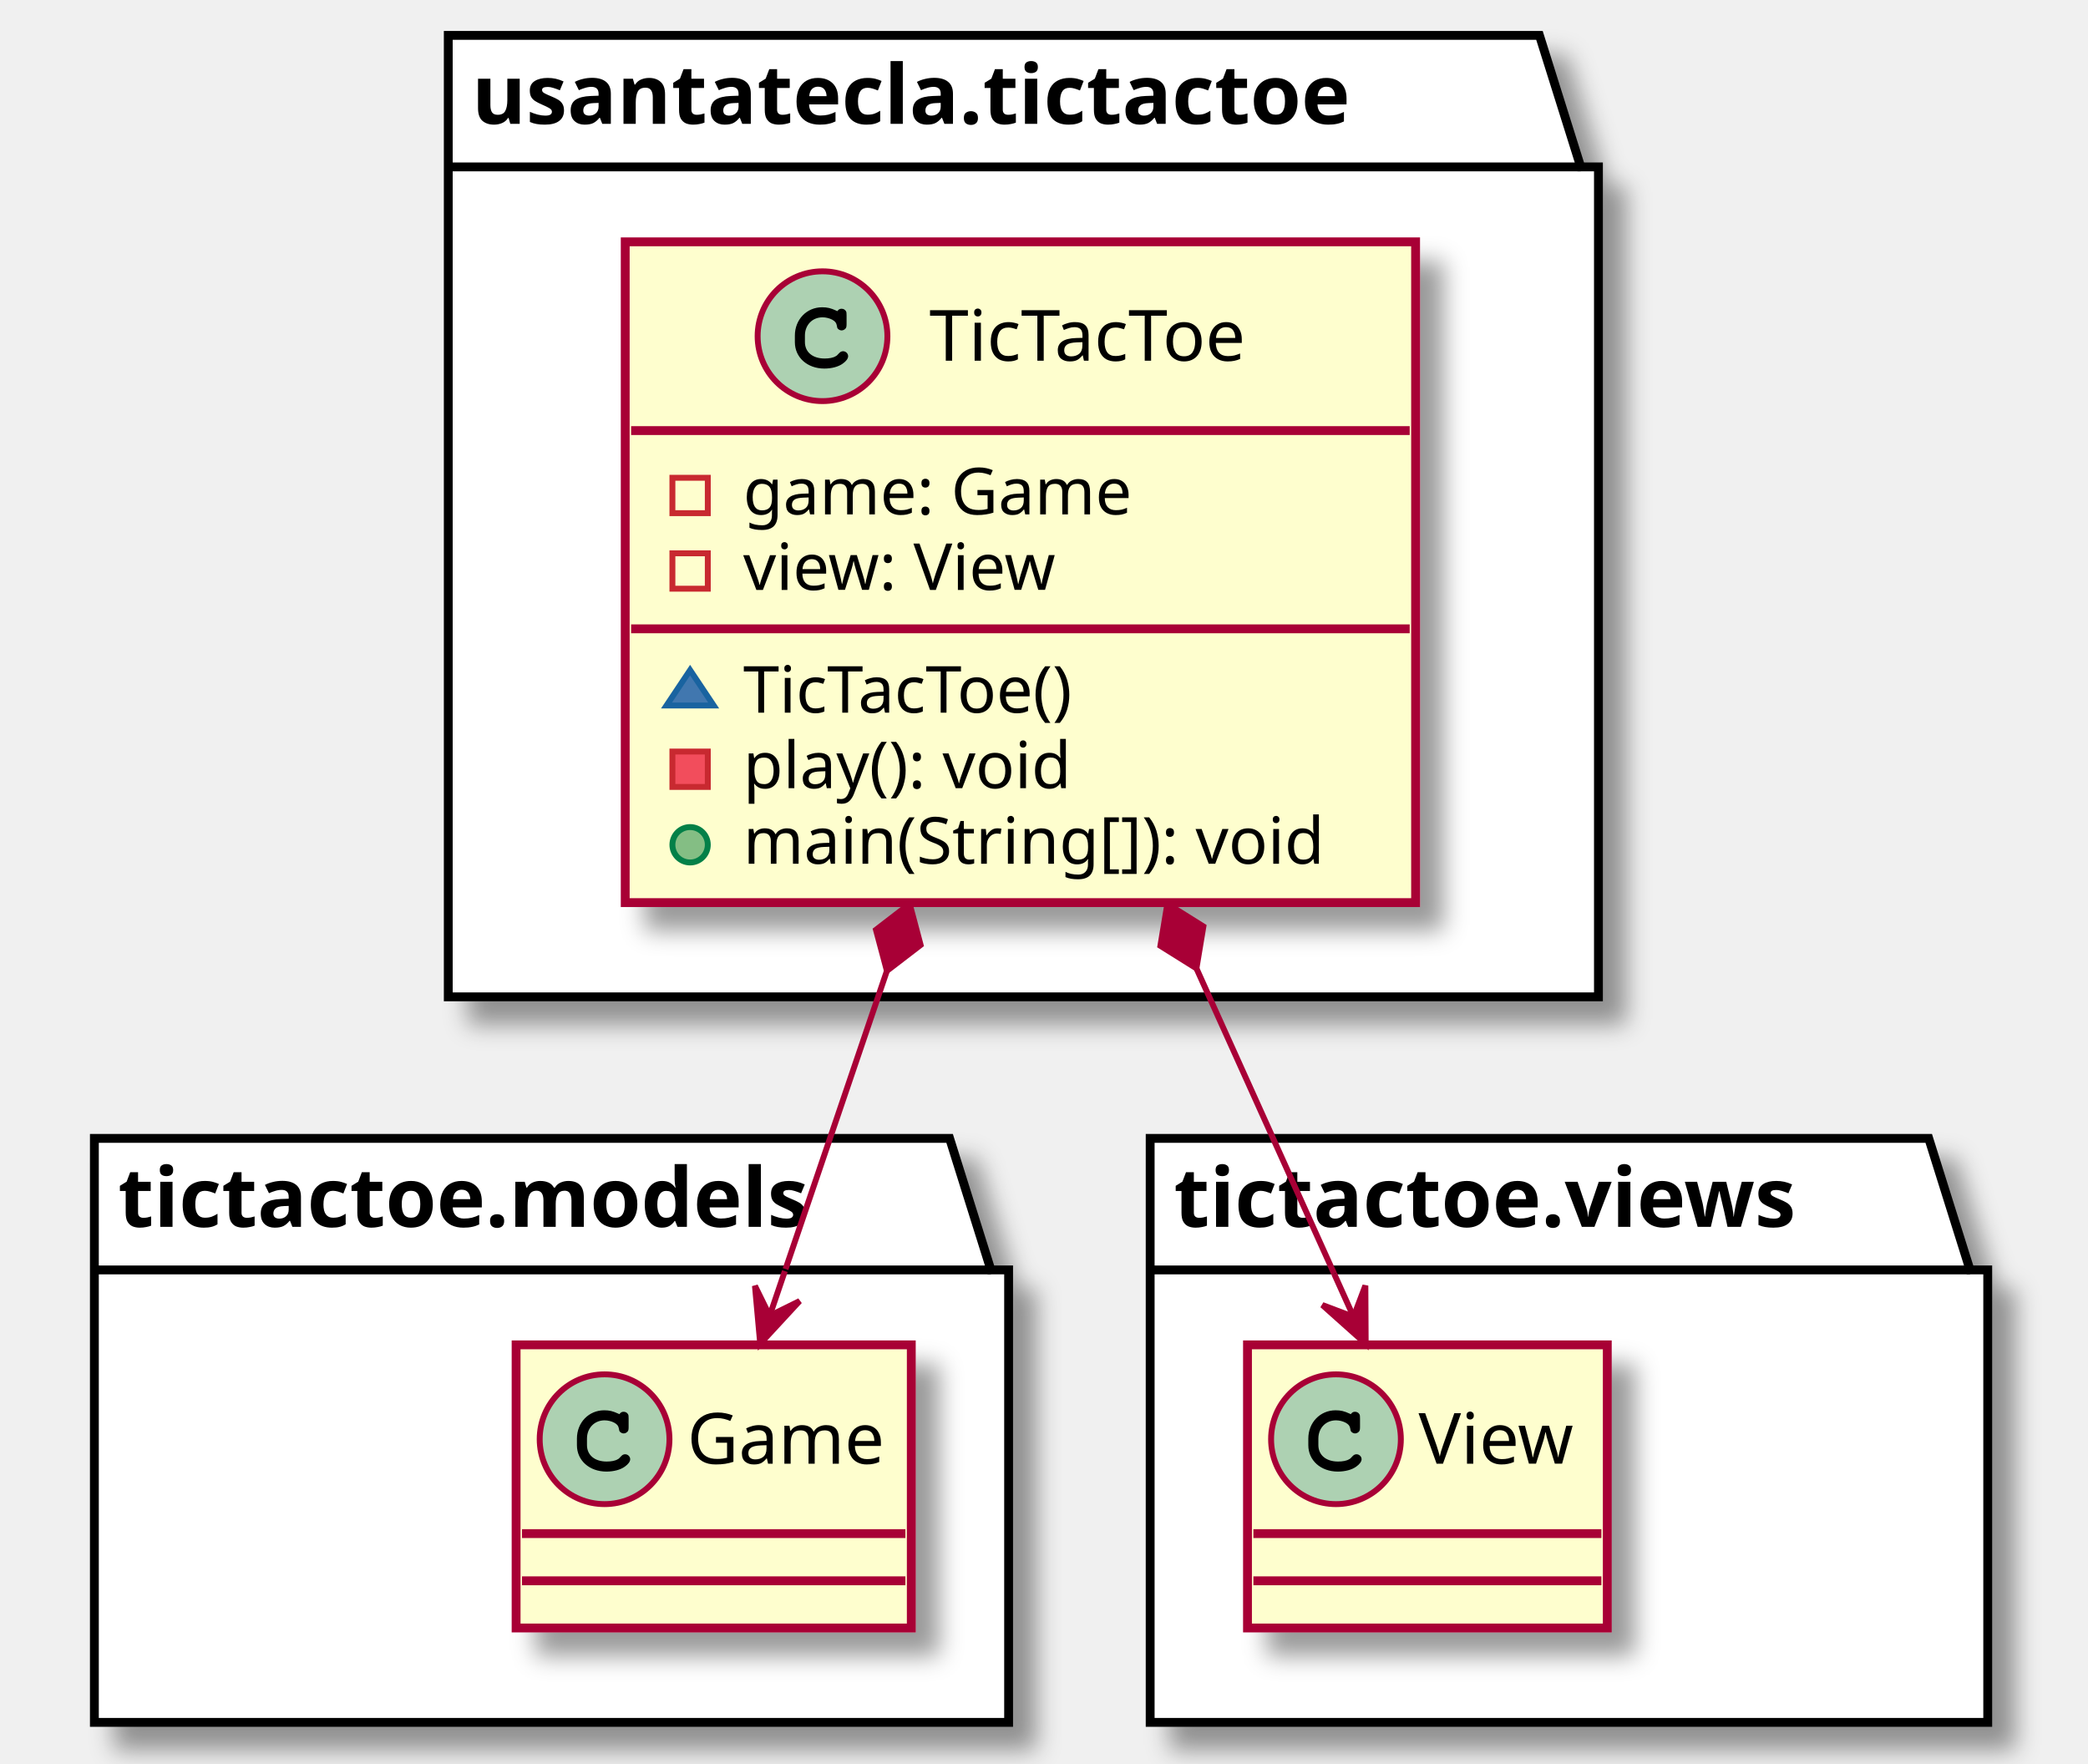
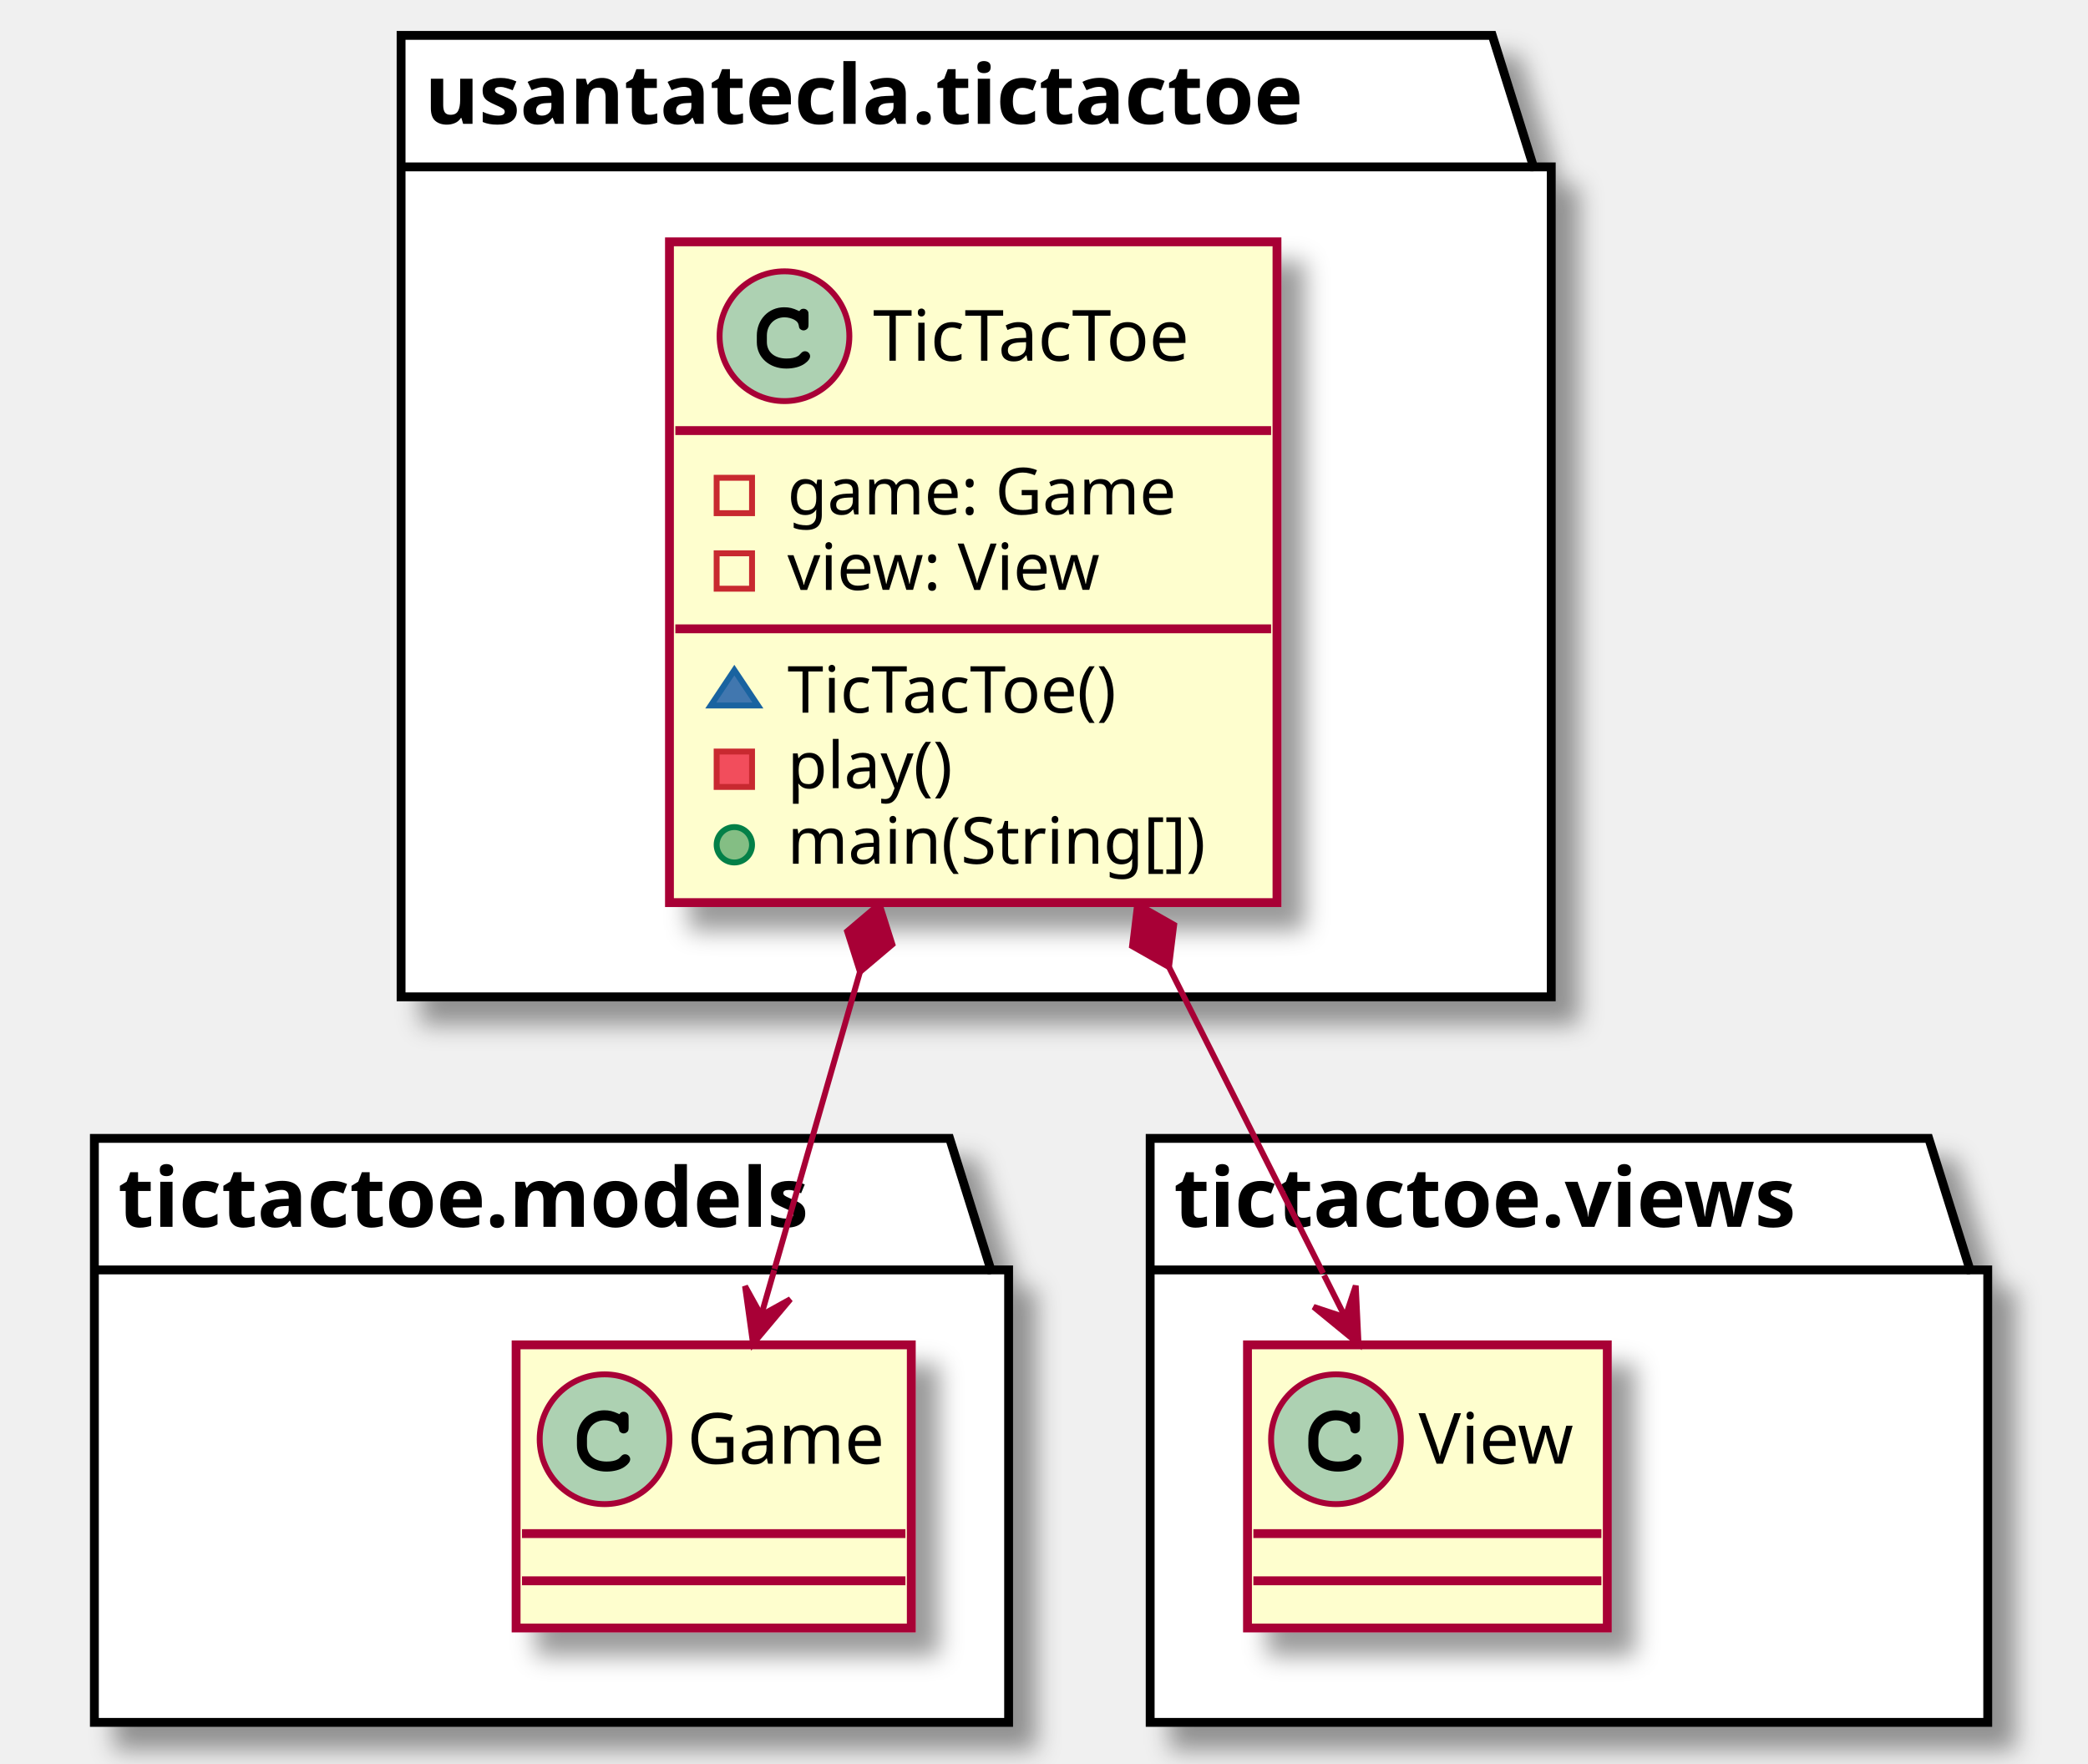
<svg xmlns="http://www.w3.org/2000/svg" contentScriptType="application/ecmascript" contentStyleType="text/css" height="299px" preserveAspectRatio="none" style="width:354px;height:299px;" version="1.1" viewBox="0 0 354 299" width="354px" zoomAndPan="magnify">
  <defs>
-     <filter height="300%" id="f94hele2yt1c0" width="300%" x="-1" y="-1">
+     <filter height="300%" id="fd8ej0t8ng1n0" width="300%" x="-1" y="-1">
      <feGaussianBlur result="blurOut" stdDeviation="2.0" />
      <feColorMatrix in="blurOut" result="blurOut2" type="matrix" values="0 0 0 0 0 0 0 0 0 0 0 0 0 0 0 0 0 0 .4 0" />
      <feOffset dx="4.0" dy="4.0" in="blurOut2" result="blurOut3" />
      <feBlend in="SourceGraphic" in2="blurOut3" mode="normal" />
    </filter>
  </defs>
  <g>
-     <polygon fill="#FFFFFF" filter="url(#f94hele2yt1c0)" points="76,6,261,6,268,28.297,271,28.297,271,169,76,169,76,6" style="stroke: #000000; stroke-width: 1.5;" />
-     <line style="stroke: #000000; stroke-width: 1.5;" x1="76" x2="268" y1="28.297" y2="28.297" />
-     <text fill="#000000" font-family="sans-serif" font-size="14" font-weight="bold" lengthAdjust="spacingAndGlyphs" textLength="179" x="80" y="20.995">usantatecla.tictactoe</text>
-     <polygon fill="#FFFFFF" filter="url(#f94hele2yt1c0)" points="16,193,161,193,168,215.297,171,215.297,171,292,16,292,16,193" style="stroke: #000000; stroke-width: 1.5;" />
-     <line style="stroke: #000000; stroke-width: 1.5;" x1="16" x2="168" y1="215.297" y2="215.297" />
+     <polygon fill="#FFFFFF" filter="url(#fd8ej0t8ng1n0)" points="68,6,253,6,260,28.297,263,28.297,263,169,68,169,68,6" style="stroke:#000000;stroke-width:1.5;" />
+     <line style="stroke:#000000;stroke-width:1.5;" x1="68" x2="260" y1="28.297" y2="28.297" />
+     <text fill="#000000" font-family="sans-serif" font-size="14" font-weight="bold" lengthAdjust="spacingAndGlyphs" textLength="179" x="72" y="20.995">usantatecla.tictactoe</text>
+     <polygon fill="#FFFFFF" filter="url(#fd8ej0t8ng1n0)" points="16,193,161,193,168,215.297,171,215.297,171,292,16,292,16,193" style="stroke:#000000;stroke-width:1.5;" />
+     <line style="stroke:#000000;stroke-width:1.5;" x1="16" x2="168" y1="215.297" y2="215.297" />
    <text fill="#000000" font-family="sans-serif" font-size="14" font-weight="bold" lengthAdjust="spacingAndGlyphs" textLength="139" x="20" y="207.995">tictactoe.models</text>
-     <polygon fill="#FFFFFF" filter="url(#f94hele2yt1c0)" points="195,193,327,193,334,215.297,337,215.297,337,292,195,292,195,193" style="stroke: #000000; stroke-width: 1.5;" />
-     <line style="stroke: #000000; stroke-width: 1.5;" x1="195" x2="334" y1="215.297" y2="215.297" />
+     <polygon fill="#FFFFFF" filter="url(#fd8ej0t8ng1n0)" points="195,193,327,193,334,215.297,337,215.297,337,292,195,292,195,193" style="stroke:#000000;stroke-width:1.5;" />
+     <line style="stroke:#000000;stroke-width:1.5;" x1="195" x2="334" y1="215.297" y2="215.297" />
    <text fill="#000000" font-family="sans-serif" font-size="14" font-weight="bold" lengthAdjust="spacingAndGlyphs" textLength="126" x="199" y="207.995">tictactoe.views</text>
-     <rect codeLine="1" fill="#FEFECE" filter="url(#f94hele2yt1c0)" height="112.023" id="usantatecla.tictactoe.TicTacToe" style="stroke: #A80036; stroke-width: 1.5;" width="134" x="106" y="41" />
-     <ellipse cx="139.45" cy="57" fill="#ADD1B2" rx="11" ry="11" style="stroke: #A80036; stroke-width: 1.0;" />
-     <path d="M141.794,52.672 C140.856,52.234 140.262,52.094 139.387,52.094 C136.762,52.094 134.762,54.172 134.762,56.891 L134.762,58.016 C134.762,60.594 136.872,62.484 139.762,62.484 C140.981,62.484 142.137,62.188 142.887,61.641 C143.466,61.234 143.794,60.781 143.794,60.391 C143.794,59.938 143.403,59.547 142.934,59.547 C142.716,59.547 142.512,59.625 142.325,59.812 C141.872,60.297 141.872,60.297 141.684,60.391 C141.262,60.656 140.575,60.781 139.809,60.781 C137.762,60.781 136.466,59.688 136.466,57.984 L136.466,56.891 C136.466,55.109 137.716,53.797 139.45,53.797 C140.028,53.797 140.637,53.953 141.106,54.203 C141.591,54.484 141.762,54.703 141.856,55.109 C141.919,55.516 141.95,55.641 142.091,55.766 C142.231,55.906 142.466,56.016 142.684,56.016 C142.95,56.016 143.216,55.875 143.387,55.656 C143.497,55.5 143.528,55.312 143.528,54.891 L143.528,53.469 C143.528,53.031 143.512,52.906 143.419,52.75 C143.262,52.484 142.981,52.344 142.684,52.344 C142.387,52.344 142.184,52.438 141.966,52.75 L141.794,52.672 Z " fill="#000000" />
-     <text fill="#000000" font-family="sans-serif" font-size="12" lengthAdjust="spacingAndGlyphs" textLength="61" x="157.55" y="61.154">TicTacToe</text>
-     <line style="stroke: #A80036; stroke-width: 1.5;" x1="107" x2="239" y1="73" y2="73" />
-     <rect fill="none" height="6" style="stroke: #C82930; stroke-width: 1.0;" width="6" x="114" y="81" />
-     <text fill="#000000" font-family="sans-serif" font-size="11" lengthAdjust="spacingAndGlyphs" textLength="75" x="126" y="87.21">game: Game</text>
-     <rect fill="none" height="6" style="stroke: #C82930; stroke-width: 1.0;" width="6" x="114" y="93.805" />
-     <text fill="#000000" font-family="sans-serif" font-size="11" lengthAdjust="spacingAndGlyphs" textLength="62" x="126" y="100.015">view: View</text>
-     <line style="stroke: #A80036; stroke-width: 1.5;" x1="107" x2="239" y1="106.609" y2="106.609" />
-     <polygon fill="#4177AF" points="117,113.609,113,119.609,121,119.609" style="stroke: #1963A0; stroke-width: 1.0;" />
-     <text fill="#000000" font-family="sans-serif" font-size="11" lengthAdjust="spacingAndGlyphs" textLength="66" x="126" y="120.82">TicTacToe()</text>
-     <rect fill="#F24D5C" height="6" style="stroke: #C82930; stroke-width: 1.0;" width="6" x="114" y="127.414" />
-     <text fill="#000000" font-family="sans-serif" font-size="11" lengthAdjust="spacingAndGlyphs" textLength="63" x="126" y="133.625">play(): void</text>
-     <ellipse cx="117" cy="143.219" fill="#84BE84" rx="3" ry="3" style="stroke: #038048; stroke-width: 1.0;" />
-     <text fill="#000000" font-family="sans-serif" font-size="11" lengthAdjust="spacingAndGlyphs" textLength="108" x="126" y="146.429">main(String[]): void</text>
-     <rect fill="#FEFECE" filter="url(#f94hele2yt1c0)" height="48" id="tictactoe.models.Game" style="stroke: #A80036; stroke-width: 1.5;" width="67" x="87.5" y="228" />
-     <ellipse cx="102.5" cy="244" fill="#ADD1B2" rx="11" ry="11" style="stroke: #A80036; stroke-width: 1.0;" />
+     <rect codeLine="1" fill="#FEFECE" filter="url(#fd8ej0t8ng1n0)" height="112.023" id="usantatecla.tictactoe.TicTacToe" style="stroke:#A80036;stroke-width:1.5;" width="103" x="113.5" y="41" />
+     <ellipse cx="133" cy="57" fill="#ADD1B2" rx="11" ry="11" style="stroke:#A80036;stroke-width:1.0;" />
+     <path d="M135.344,52.672 C134.406,52.234 133.812,52.094 132.938,52.094 C130.312,52.094 128.312,54.172 128.312,56.891 L128.312,58.016 C128.312,60.594 130.422,62.484 133.312,62.484 C134.531,62.484 135.688,62.188 136.438,61.641 C137.016,61.234 137.344,60.781 137.344,60.391 C137.344,59.938 136.953,59.547 136.484,59.547 C136.266,59.547 136.062,59.625 135.875,59.812 C135.422,60.297 135.422,60.297 135.234,60.391 C134.812,60.656 134.125,60.781 133.359,60.781 C131.312,60.781 130.016,59.688 130.016,57.984 L130.016,56.891 C130.016,55.109 131.266,53.797 133,53.797 C133.578,53.797 134.188,53.953 134.656,54.203 C135.141,54.484 135.312,54.703 135.406,55.109 C135.469,55.516 135.5,55.641 135.641,55.766 C135.781,55.906 136.016,56.016 136.234,56.016 C136.5,56.016 136.766,55.875 136.938,55.656 C137.047,55.5 137.078,55.312 137.078,54.891 L137.078,53.469 C137.078,53.031 137.062,52.906 136.969,52.75 C136.812,52.484 136.531,52.344 136.234,52.344 C135.938,52.344 135.734,52.438 135.516,52.75 L135.344,52.672 Z " fill="#000000" />
+     <text fill="#000000" font-family="sans-serif" font-size="12" lengthAdjust="spacingAndGlyphs" textLength="61" x="148" y="61.154">TicTacToe</text>
+     <line style="stroke:#A80036;stroke-width:1.5;" x1="114.5" x2="215.5" y1="73" y2="73" />
+     <rect fill="none" height="6" style="stroke:#C82930;stroke-width:1.0;" width="6" x="121.5" y="81" />
+     <text fill="#000000" font-family="sans-serif" font-size="11" lengthAdjust="spacingAndGlyphs" textLength="75" x="133.5" y="87.21">game: Game</text>
+     <rect fill="none" height="6" style="stroke:#C82930;stroke-width:1.0;" width="6" x="121.5" y="93.805" />
+     <text fill="#000000" font-family="sans-serif" font-size="11" lengthAdjust="spacingAndGlyphs" textLength="62" x="133.5" y="100.015">view: View</text>
+     <line style="stroke:#A80036;stroke-width:1.5;" x1="114.5" x2="215.5" y1="106.609" y2="106.609" />
+     <polygon fill="#4177AF" points="124.5,113.609,120.5,119.609,128.5,119.609" style="stroke:#1963A0;stroke-width:1.0;" />
+     <text fill="#000000" font-family="sans-serif" font-size="11" lengthAdjust="spacingAndGlyphs" textLength="66" x="133.5" y="120.82">TicTacToe()</text>
+     <rect fill="#F24D5C" height="6" style="stroke:#C82930;stroke-width:1.0;" width="6" x="121.5" y="127.414" />
+     <text fill="#000000" font-family="sans-serif" font-size="11" lengthAdjust="spacingAndGlyphs" textLength="32" x="133.5" y="133.625">play()</text>
+     <ellipse cx="124.5" cy="143.219" fill="#84BE84" rx="3" ry="3" style="stroke:#038048;stroke-width:1.0;" />
+     <text fill="#000000" font-family="sans-serif" font-size="11" lengthAdjust="spacingAndGlyphs" textLength="77" x="133.5" y="146.429">main(String[])</text>
+     <rect fill="#FEFECE" filter="url(#fd8ej0t8ng1n0)" height="48" id="tictactoe.models.Game" style="stroke:#A80036;stroke-width:1.5;" width="67" x="87.5" y="228" />
+     <ellipse cx="102.5" cy="244" fill="#ADD1B2" rx="11" ry="11" style="stroke:#A80036;stroke-width:1.0;" />
    <path d="M104.844,239.672 C103.906,239.234 103.312,239.094 102.438,239.094 C99.812,239.094 97.812,241.172 97.812,243.891 L97.812,245.016 C97.812,247.594 99.922,249.484 102.812,249.484 C104.031,249.484 105.188,249.188 105.938,248.641 C106.516,248.234 106.844,247.781 106.844,247.391 C106.844,246.938 106.453,246.547 105.984,246.547 C105.766,246.547 105.562,246.625 105.375,246.812 C104.922,247.297 104.922,247.297 104.734,247.391 C104.312,247.656 103.625,247.781 102.859,247.781 C100.812,247.781 99.516,246.688 99.516,244.984 L99.516,243.891 C99.516,242.109 100.766,240.797 102.5,240.797 C103.078,240.797 103.688,240.953 104.156,241.203 C104.641,241.484 104.812,241.703 104.906,242.109 C104.969,242.516 105,242.641 105.141,242.766 C105.281,242.906 105.516,243.016 105.734,243.016 C106,243.016 106.266,242.875 106.438,242.656 C106.547,242.5 106.578,242.312 106.578,241.891 L106.578,240.469 C106.578,240.031 106.562,239.906 106.469,239.75 C106.312,239.484 106.031,239.344 105.734,239.344 C105.438,239.344 105.234,239.438 105.016,239.75 L104.844,239.672 Z " fill="#000000" />
    <text fill="#000000" font-family="sans-serif" font-size="12" lengthAdjust="spacingAndGlyphs" textLength="35" x="116.5" y="248.154">Game</text>
-     <line style="stroke: #A80036; stroke-width: 1.5;" x1="88.5" x2="153.5" y1="260" y2="260" />
-     <line style="stroke: #A80036; stroke-width: 1.5;" x1="88.5" x2="153.5" y1="268" y2="268" />
-     <rect fill="#FEFECE" filter="url(#f94hele2yt1c0)" height="48" id="tictactoe.views.View" style="stroke: #A80036; stroke-width: 1.5;" width="61" x="211.5" y="228" />
-     <ellipse cx="226.5" cy="244" fill="#ADD1B2" rx="11" ry="11" style="stroke: #A80036; stroke-width: 1.0;" />
+     <line style="stroke:#A80036;stroke-width:1.5;" x1="88.5" x2="153.5" y1="260" y2="260" />
+     <line style="stroke:#A80036;stroke-width:1.5;" x1="88.5" x2="153.5" y1="268" y2="268" />
+     <rect fill="#FEFECE" filter="url(#fd8ej0t8ng1n0)" height="48" id="tictactoe.views.View" style="stroke:#A80036;stroke-width:1.5;" width="61" x="211.5" y="228" />
+     <ellipse cx="226.5" cy="244" fill="#ADD1B2" rx="11" ry="11" style="stroke:#A80036;stroke-width:1.0;" />
    <path d="M228.844,239.672 C227.906,239.234 227.312,239.094 226.438,239.094 C223.812,239.094 221.812,241.172 221.812,243.891 L221.812,245.016 C221.812,247.594 223.922,249.484 226.812,249.484 C228.031,249.484 229.188,249.188 229.938,248.641 C230.516,248.234 230.844,247.781 230.844,247.391 C230.844,246.938 230.453,246.547 229.984,246.547 C229.766,246.547 229.562,246.625 229.375,246.812 C228.922,247.297 228.922,247.297 228.734,247.391 C228.312,247.656 227.625,247.781 226.859,247.781 C224.812,247.781 223.516,246.688 223.516,244.984 L223.516,243.891 C223.516,242.109 224.766,240.797 226.5,240.797 C227.078,240.797 227.688,240.953 228.156,241.203 C228.641,241.484 228.812,241.703 228.906,242.109 C228.969,242.516 229,242.641 229.141,242.766 C229.281,242.906 229.516,243.016 229.734,243.016 C230,243.016 230.266,242.875 230.438,242.656 C230.547,242.5 230.578,242.312 230.578,241.891 L230.578,240.469 C230.578,240.031 230.562,239.906 230.469,239.75 C230.312,239.484 230.031,239.344 229.734,239.344 C229.438,239.344 229.234,239.438 229.016,239.75 L228.844,239.672 Z " fill="#000000" />
    <text fill="#000000" font-family="sans-serif" font-size="12" lengthAdjust="spacingAndGlyphs" textLength="29" x="240.5" y="248.154">View</text>
-     <line style="stroke: #A80036; stroke-width: 1.5;" x1="212.5" x2="271.5" y1="260" y2="260" />
-     <line style="stroke: #A80036; stroke-width: 1.5;" x1="212.5" x2="271.5" y1="268" y2="268" />
-     <path codeLine="8" d="M150.366,164.599 C150.366,164.599 138.198,200.399 133.183,215.153 " fill="none" id="usantatecla.tictactoe.TicTacToe-tictactoe.models.Game" style="stroke: #A80036; stroke-width: 1.0;" />
-     <polygon fill="#A80036" points="128.884,227.804,135.567,220.57,130.493,223.07,127.993,217.996,128.884,227.804" style="stroke: #A80036; stroke-width: 1.0;" />
-     <line style="stroke: #A80036; stroke-width: 1.0;" x1="130.493" x2="133.067" y1="223.07" y2="215.496" />
-     <polygon fill="#A80036" points="154.227,153.237,148.509,157.631,150.366,164.599,156.084,160.205,154.227,153.237" style="stroke: #A80036; stroke-width: 1.0;" />
-     <path codeLine="9" d="M202.844,164.176 C202.844,164.176 219.382,200.846 226.187,215.936 " fill="none" id="usantatecla.tictactoe.TicTacToe-tictactoe.views.View" style="stroke: #A80036; stroke-width: 1.0;" />
-     <polygon fill="#A80036" points="231.539,227.804,231.485,217.956,229.483,223.246,224.192,221.244,231.539,227.804" style="stroke: #A80036; stroke-width: 1.0;" />
-     <line style="stroke: #A80036; stroke-width: 1.0;" x1="229.483" x2="226.195" y1="223.246" y2="215.954" />
-     <polygon fill="#A80036" points="197.911,153.237,196.731,160.351,202.844,164.176,204.024,157.062,197.911,153.237" style="stroke: #A80036; stroke-width: 1.0;" />
+     <line style="stroke:#A80036;stroke-width:1.5;" x1="212.5" x2="271.5" y1="260" y2="260" />
+     <line style="stroke:#A80036;stroke-width:1.5;" x1="212.5" x2="271.5" y1="268" y2="268" />
+     <path codeLine="8" d="M145.799,164.77 C145.799,164.77 135.552,200.399 131.309,215.153 " fill="none" id="usantatecla.tictactoe.TicTacToe-tictactoe.models.Game" style="stroke:#A80036;stroke-width:1.0;" />
+     <polygon fill="#A80036" points="127.671,227.804,134.003,220.26,129.053,222.999,126.314,218.049,127.671,227.804" style="stroke:#A80036;stroke-width:1.0;" />
+     <line style="stroke:#A80036;stroke-width:1.0;" x1="129.053" x2="131.263" y1="222.999" y2="215.311" />
+     <polygon fill="#A80036" points="149.115,153.237,143.613,157.898,145.799,164.77,151.301,160.109,149.115,153.237" style="stroke:#A80036;stroke-width:1.0;" />
+     <path codeLine="9" d="M198.194,163.956 C198.194,163.956 216.691,200.71 224.324,215.877 " fill="none" id="usantatecla.tictactoe.TicTacToe-tictactoe.views.View" style="stroke:#A80036;stroke-width:1.0;" />
+     <polygon fill="#A80036" points="230.326,227.804,229.853,217.967,228.078,223.338,222.707,221.563,230.326,227.804" style="stroke:#A80036;stroke-width:1.0;" />
+     <line style="stroke:#A80036;stroke-width:1.0;" x1="228.078" x2="224.482" y1="223.338" y2="216.192" />
+     <polygon fill="#A80036" points="192.799,153.237,191.924,160.395,198.194,163.956,199.07,156.798,192.799,153.237" style="stroke:#A80036;stroke-width:1.0;" />
  </g>
</svg>
